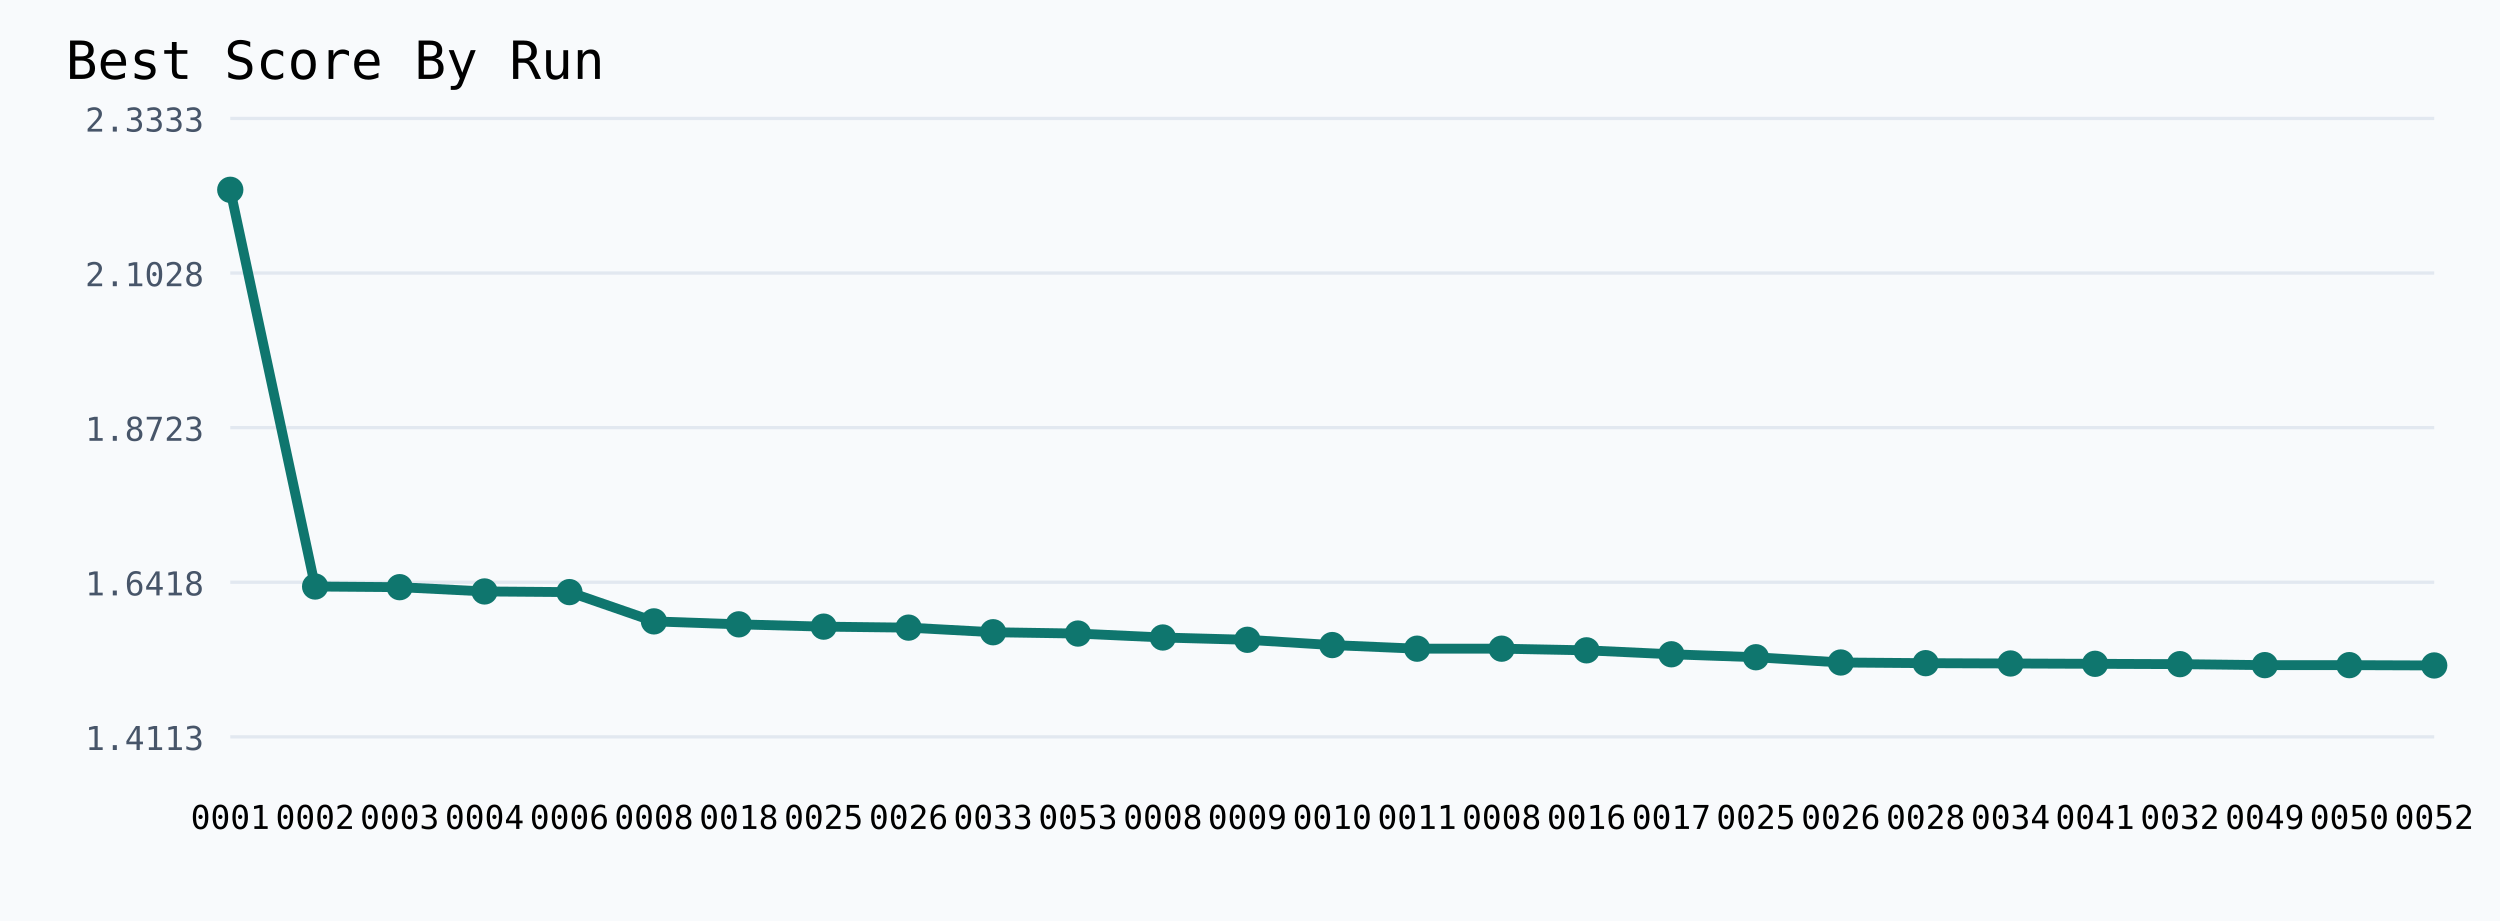
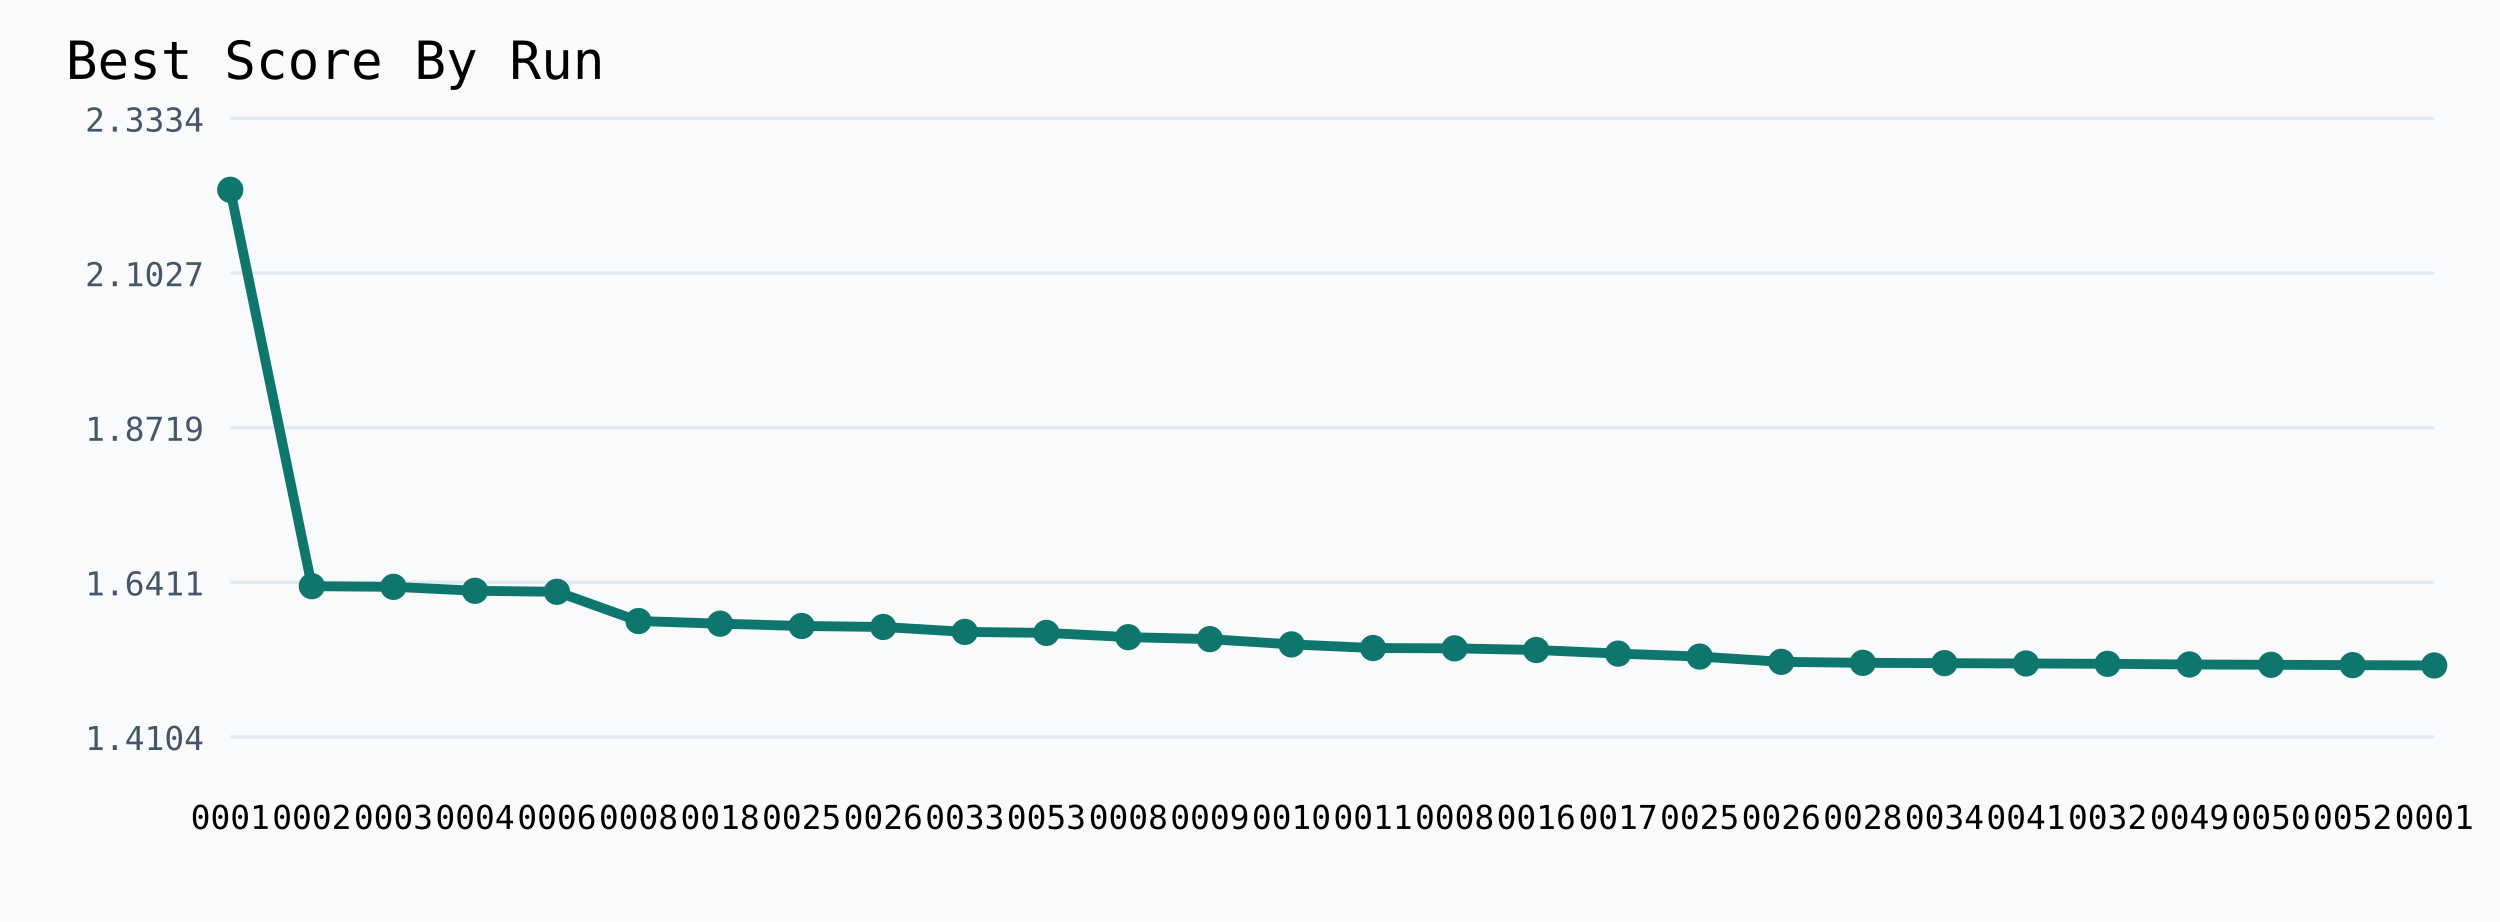
<svg xmlns="http://www.w3.org/2000/svg" width="760" height="280">
  <rect width="100%" height="100%" fill="#f8fafc" />
  <text x="20" y="24" font-family="monospace" font-size="16">Best Score By Run</text>
  <line x1="70" y1="36.0" x2="740" y2="36.0" stroke="#e2e8f0" />
-   <text x="62" y="40.0" text-anchor="end" font-family="monospace" font-size="10" fill="#475569">2.3333</text>
+   <text x="62" y="40.0" text-anchor="end" font-family="monospace" font-size="10" fill="#475569">2.3334</text>
  <line x1="70" y1="83.0" x2="740" y2="83.0" stroke="#e2e8f0" />
-   <text x="62" y="87.0" text-anchor="end" font-family="monospace" font-size="10" fill="#475569">2.1028</text>
+   <text x="62" y="87.0" text-anchor="end" font-family="monospace" font-size="10" fill="#475569">2.1027</text>
  <line x1="70" y1="130.0" x2="740" y2="130.0" stroke="#e2e8f0" />
-   <text x="62" y="134.0" text-anchor="end" font-family="monospace" font-size="10" fill="#475569">1.8723</text>
+   <text x="62" y="134.0" text-anchor="end" font-family="monospace" font-size="10" fill="#475569">1.8719</text>
  <line x1="70" y1="177.0" x2="740" y2="177.0" stroke="#e2e8f0" />
-   <text x="62" y="181.0" text-anchor="end" font-family="monospace" font-size="10" fill="#475569">1.6418</text>
+   <text x="62" y="181.0" text-anchor="end" font-family="monospace" font-size="10" fill="#475569">1.6411</text>
  <line x1="70" y1="224.0" x2="740" y2="224.0" stroke="#e2e8f0" />
-   <text x="62" y="228.0" text-anchor="end" font-family="monospace" font-size="10" fill="#475569">1.4113</text>
-   <polyline fill="none" stroke="#0f766e" stroke-width="3" points="70.0,57.7 95.8,178.3 121.5,178.5 147.3,179.8 173.1,180.0 198.8,188.9 224.6,189.8 250.4,190.5 276.2,190.8 301.9,192.2 327.7,192.6 353.5,193.8 379.2,194.5 405.0,196.1 430.8,197.2 456.5,197.2 482.3,197.7 508.1,198.9 533.8,199.8 559.6,201.4 585.4,201.6 611.2,201.7 636.9,201.8 662.7,201.9 688.5,202.2 714.2,202.2 740.0,202.3" />
+   <text x="62" y="228.0" text-anchor="end" font-family="monospace" font-size="10" fill="#475569">1.4104</text>
+   <polyline fill="none" stroke="#0f766e" stroke-width="3" points="70.0,57.7 94.8,178.2 119.6,178.4 144.4,179.6 169.3,179.9 194.1,188.8 218.9,189.6 243.7,190.3 268.5,190.6 293.3,192.1 318.1,192.4 343.0,193.7 367.8,194.3 392.6,195.9 417.4,197.0 442.2,197.1 467.0,197.6 491.9,198.7 516.7,199.6 541.5,201.2 566.3,201.5 591.1,201.6 615.9,201.7 640.7,201.8 665.6,202.0 690.4,202.1 715.2,202.2 740.0,202.3" />
  <circle cx="70.0" cy="57.7" r="4" fill="#0f766e" />
  <text x="70.0" y="252" text-anchor="middle" font-family="monospace" font-size="10">0001</text>
-   <circle cx="95.8" cy="178.3" r="4" fill="#0f766e" />
-   <text x="95.8" y="252" text-anchor="middle" font-family="monospace" font-size="10">0002</text>
-   <circle cx="121.5" cy="178.5" r="4" fill="#0f766e" />
-   <text x="121.5" y="252" text-anchor="middle" font-family="monospace" font-size="10">0003</text>
-   <circle cx="147.3" cy="179.8" r="4" fill="#0f766e" />
-   <text x="147.3" y="252" text-anchor="middle" font-family="monospace" font-size="10">0004</text>
-   <circle cx="173.1" cy="180.0" r="4" fill="#0f766e" />
-   <text x="173.1" y="252" text-anchor="middle" font-family="monospace" font-size="10">0006</text>
-   <circle cx="198.8" cy="188.9" r="4" fill="#0f766e" />
-   <text x="198.8" y="252" text-anchor="middle" font-family="monospace" font-size="10">0008</text>
-   <circle cx="224.6" cy="189.8" r="4" fill="#0f766e" />
-   <text x="224.6" y="252" text-anchor="middle" font-family="monospace" font-size="10">0018</text>
-   <circle cx="250.4" cy="190.5" r="4" fill="#0f766e" />
-   <text x="250.4" y="252" text-anchor="middle" font-family="monospace" font-size="10">0025</text>
-   <circle cx="276.2" cy="190.8" r="4" fill="#0f766e" />
-   <text x="276.2" y="252" text-anchor="middle" font-family="monospace" font-size="10">0026</text>
-   <circle cx="301.9" cy="192.2" r="4" fill="#0f766e" />
-   <text x="301.9" y="252" text-anchor="middle" font-family="monospace" font-size="10">0033</text>
-   <circle cx="327.7" cy="192.6" r="4" fill="#0f766e" />
-   <text x="327.7" y="252" text-anchor="middle" font-family="monospace" font-size="10">0053</text>
-   <circle cx="353.5" cy="193.8" r="4" fill="#0f766e" />
-   <text x="353.5" y="252" text-anchor="middle" font-family="monospace" font-size="10">0008</text>
-   <circle cx="379.2" cy="194.5" r="4" fill="#0f766e" />
-   <text x="379.2" y="252" text-anchor="middle" font-family="monospace" font-size="10">0009</text>
-   <circle cx="405.0" cy="196.1" r="4" fill="#0f766e" />
-   <text x="405.0" y="252" text-anchor="middle" font-family="monospace" font-size="10">0010</text>
-   <circle cx="430.8" cy="197.2" r="4" fill="#0f766e" />
-   <text x="430.8" y="252" text-anchor="middle" font-family="monospace" font-size="10">0011</text>
-   <circle cx="456.5" cy="197.2" r="4" fill="#0f766e" />
-   <text x="456.5" y="252" text-anchor="middle" font-family="monospace" font-size="10">0008</text>
-   <circle cx="482.3" cy="197.7" r="4" fill="#0f766e" />
-   <text x="482.3" y="252" text-anchor="middle" font-family="monospace" font-size="10">0016</text>
-   <circle cx="508.1" cy="198.9" r="4" fill="#0f766e" />
-   <text x="508.1" y="252" text-anchor="middle" font-family="monospace" font-size="10">0017</text>
-   <circle cx="533.8" cy="199.8" r="4" fill="#0f766e" />
-   <text x="533.8" y="252" text-anchor="middle" font-family="monospace" font-size="10">0025</text>
-   <circle cx="559.6" cy="201.4" r="4" fill="#0f766e" />
-   <text x="559.6" y="252" text-anchor="middle" font-family="monospace" font-size="10">0026</text>
-   <circle cx="585.4" cy="201.6" r="4" fill="#0f766e" />
-   <text x="585.4" y="252" text-anchor="middle" font-family="monospace" font-size="10">0028</text>
-   <circle cx="611.2" cy="201.7" r="4" fill="#0f766e" />
-   <text x="611.2" y="252" text-anchor="middle" font-family="monospace" font-size="10">0034</text>
-   <circle cx="636.9" cy="201.8" r="4" fill="#0f766e" />
-   <text x="636.9" y="252" text-anchor="middle" font-family="monospace" font-size="10">0041</text>
-   <circle cx="662.7" cy="201.9" r="4" fill="#0f766e" />
-   <text x="662.7" y="252" text-anchor="middle" font-family="monospace" font-size="10">0032</text>
-   <circle cx="688.5" cy="202.2" r="4" fill="#0f766e" />
-   <text x="688.5" y="252" text-anchor="middle" font-family="monospace" font-size="10">0049</text>
-   <circle cx="714.2" cy="202.2" r="4" fill="#0f766e" />
-   <text x="714.2" y="252" text-anchor="middle" font-family="monospace" font-size="10">0050</text>
+   <circle cx="94.8" cy="178.2" r="4" fill="#0f766e" />
+   <text x="94.8" y="252" text-anchor="middle" font-family="monospace" font-size="10">0002</text>
+   <circle cx="119.6" cy="178.4" r="4" fill="#0f766e" />
+   <text x="119.6" y="252" text-anchor="middle" font-family="monospace" font-size="10">0003</text>
+   <circle cx="144.4" cy="179.6" r="4" fill="#0f766e" />
+   <text x="144.4" y="252" text-anchor="middle" font-family="monospace" font-size="10">0004</text>
+   <circle cx="169.3" cy="179.9" r="4" fill="#0f766e" />
+   <text x="169.3" y="252" text-anchor="middle" font-family="monospace" font-size="10">0006</text>
+   <circle cx="194.1" cy="188.8" r="4" fill="#0f766e" />
+   <text x="194.1" y="252" text-anchor="middle" font-family="monospace" font-size="10">0008</text>
+   <circle cx="218.9" cy="189.6" r="4" fill="#0f766e" />
+   <text x="218.9" y="252" text-anchor="middle" font-family="monospace" font-size="10">0018</text>
+   <circle cx="243.7" cy="190.3" r="4" fill="#0f766e" />
+   <text x="243.7" y="252" text-anchor="middle" font-family="monospace" font-size="10">0025</text>
+   <circle cx="268.5" cy="190.6" r="4" fill="#0f766e" />
+   <text x="268.5" y="252" text-anchor="middle" font-family="monospace" font-size="10">0026</text>
+   <circle cx="293.3" cy="192.1" r="4" fill="#0f766e" />
+   <text x="293.3" y="252" text-anchor="middle" font-family="monospace" font-size="10">0033</text>
+   <circle cx="318.1" cy="192.4" r="4" fill="#0f766e" />
+   <text x="318.1" y="252" text-anchor="middle" font-family="monospace" font-size="10">0053</text>
+   <circle cx="343.0" cy="193.7" r="4" fill="#0f766e" />
+   <text x="343.0" y="252" text-anchor="middle" font-family="monospace" font-size="10">0008</text>
+   <circle cx="367.8" cy="194.3" r="4" fill="#0f766e" />
+   <text x="367.8" y="252" text-anchor="middle" font-family="monospace" font-size="10">0009</text>
+   <circle cx="392.6" cy="195.9" r="4" fill="#0f766e" />
+   <text x="392.6" y="252" text-anchor="middle" font-family="monospace" font-size="10">0010</text>
+   <circle cx="417.4" cy="197.0" r="4" fill="#0f766e" />
+   <text x="417.4" y="252" text-anchor="middle" font-family="monospace" font-size="10">0011</text>
+   <circle cx="442.2" cy="197.1" r="4" fill="#0f766e" />
+   <text x="442.2" y="252" text-anchor="middle" font-family="monospace" font-size="10">0008</text>
+   <circle cx="467.0" cy="197.6" r="4" fill="#0f766e" />
+   <text x="467.0" y="252" text-anchor="middle" font-family="monospace" font-size="10">0016</text>
+   <circle cx="491.9" cy="198.7" r="4" fill="#0f766e" />
+   <text x="491.9" y="252" text-anchor="middle" font-family="monospace" font-size="10">0017</text>
+   <circle cx="516.7" cy="199.6" r="4" fill="#0f766e" />
+   <text x="516.7" y="252" text-anchor="middle" font-family="monospace" font-size="10">0025</text>
+   <circle cx="541.5" cy="201.2" r="4" fill="#0f766e" />
+   <text x="541.5" y="252" text-anchor="middle" font-family="monospace" font-size="10">0026</text>
+   <circle cx="566.3" cy="201.5" r="4" fill="#0f766e" />
+   <text x="566.3" y="252" text-anchor="middle" font-family="monospace" font-size="10">0028</text>
+   <circle cx="591.1" cy="201.6" r="4" fill="#0f766e" />
+   <text x="591.1" y="252" text-anchor="middle" font-family="monospace" font-size="10">0034</text>
+   <circle cx="615.9" cy="201.7" r="4" fill="#0f766e" />
+   <text x="615.9" y="252" text-anchor="middle" font-family="monospace" font-size="10">0041</text>
+   <circle cx="640.7" cy="201.8" r="4" fill="#0f766e" />
+   <text x="640.7" y="252" text-anchor="middle" font-family="monospace" font-size="10">0032</text>
+   <circle cx="665.6" cy="202.0" r="4" fill="#0f766e" />
+   <text x="665.6" y="252" text-anchor="middle" font-family="monospace" font-size="10">0049</text>
+   <circle cx="690.4" cy="202.1" r="4" fill="#0f766e" />
+   <text x="690.4" y="252" text-anchor="middle" font-family="monospace" font-size="10">0050</text>
+   <circle cx="715.2" cy="202.2" r="4" fill="#0f766e" />
+   <text x="715.2" y="252" text-anchor="middle" font-family="monospace" font-size="10">0052</text>
  <circle cx="740.0" cy="202.3" r="4" fill="#0f766e" />
-   <text x="740.0" y="252" text-anchor="middle" font-family="monospace" font-size="10">0052</text>
+   <text x="740.0" y="252" text-anchor="middle" font-family="monospace" font-size="10">0001</text>
</svg>
